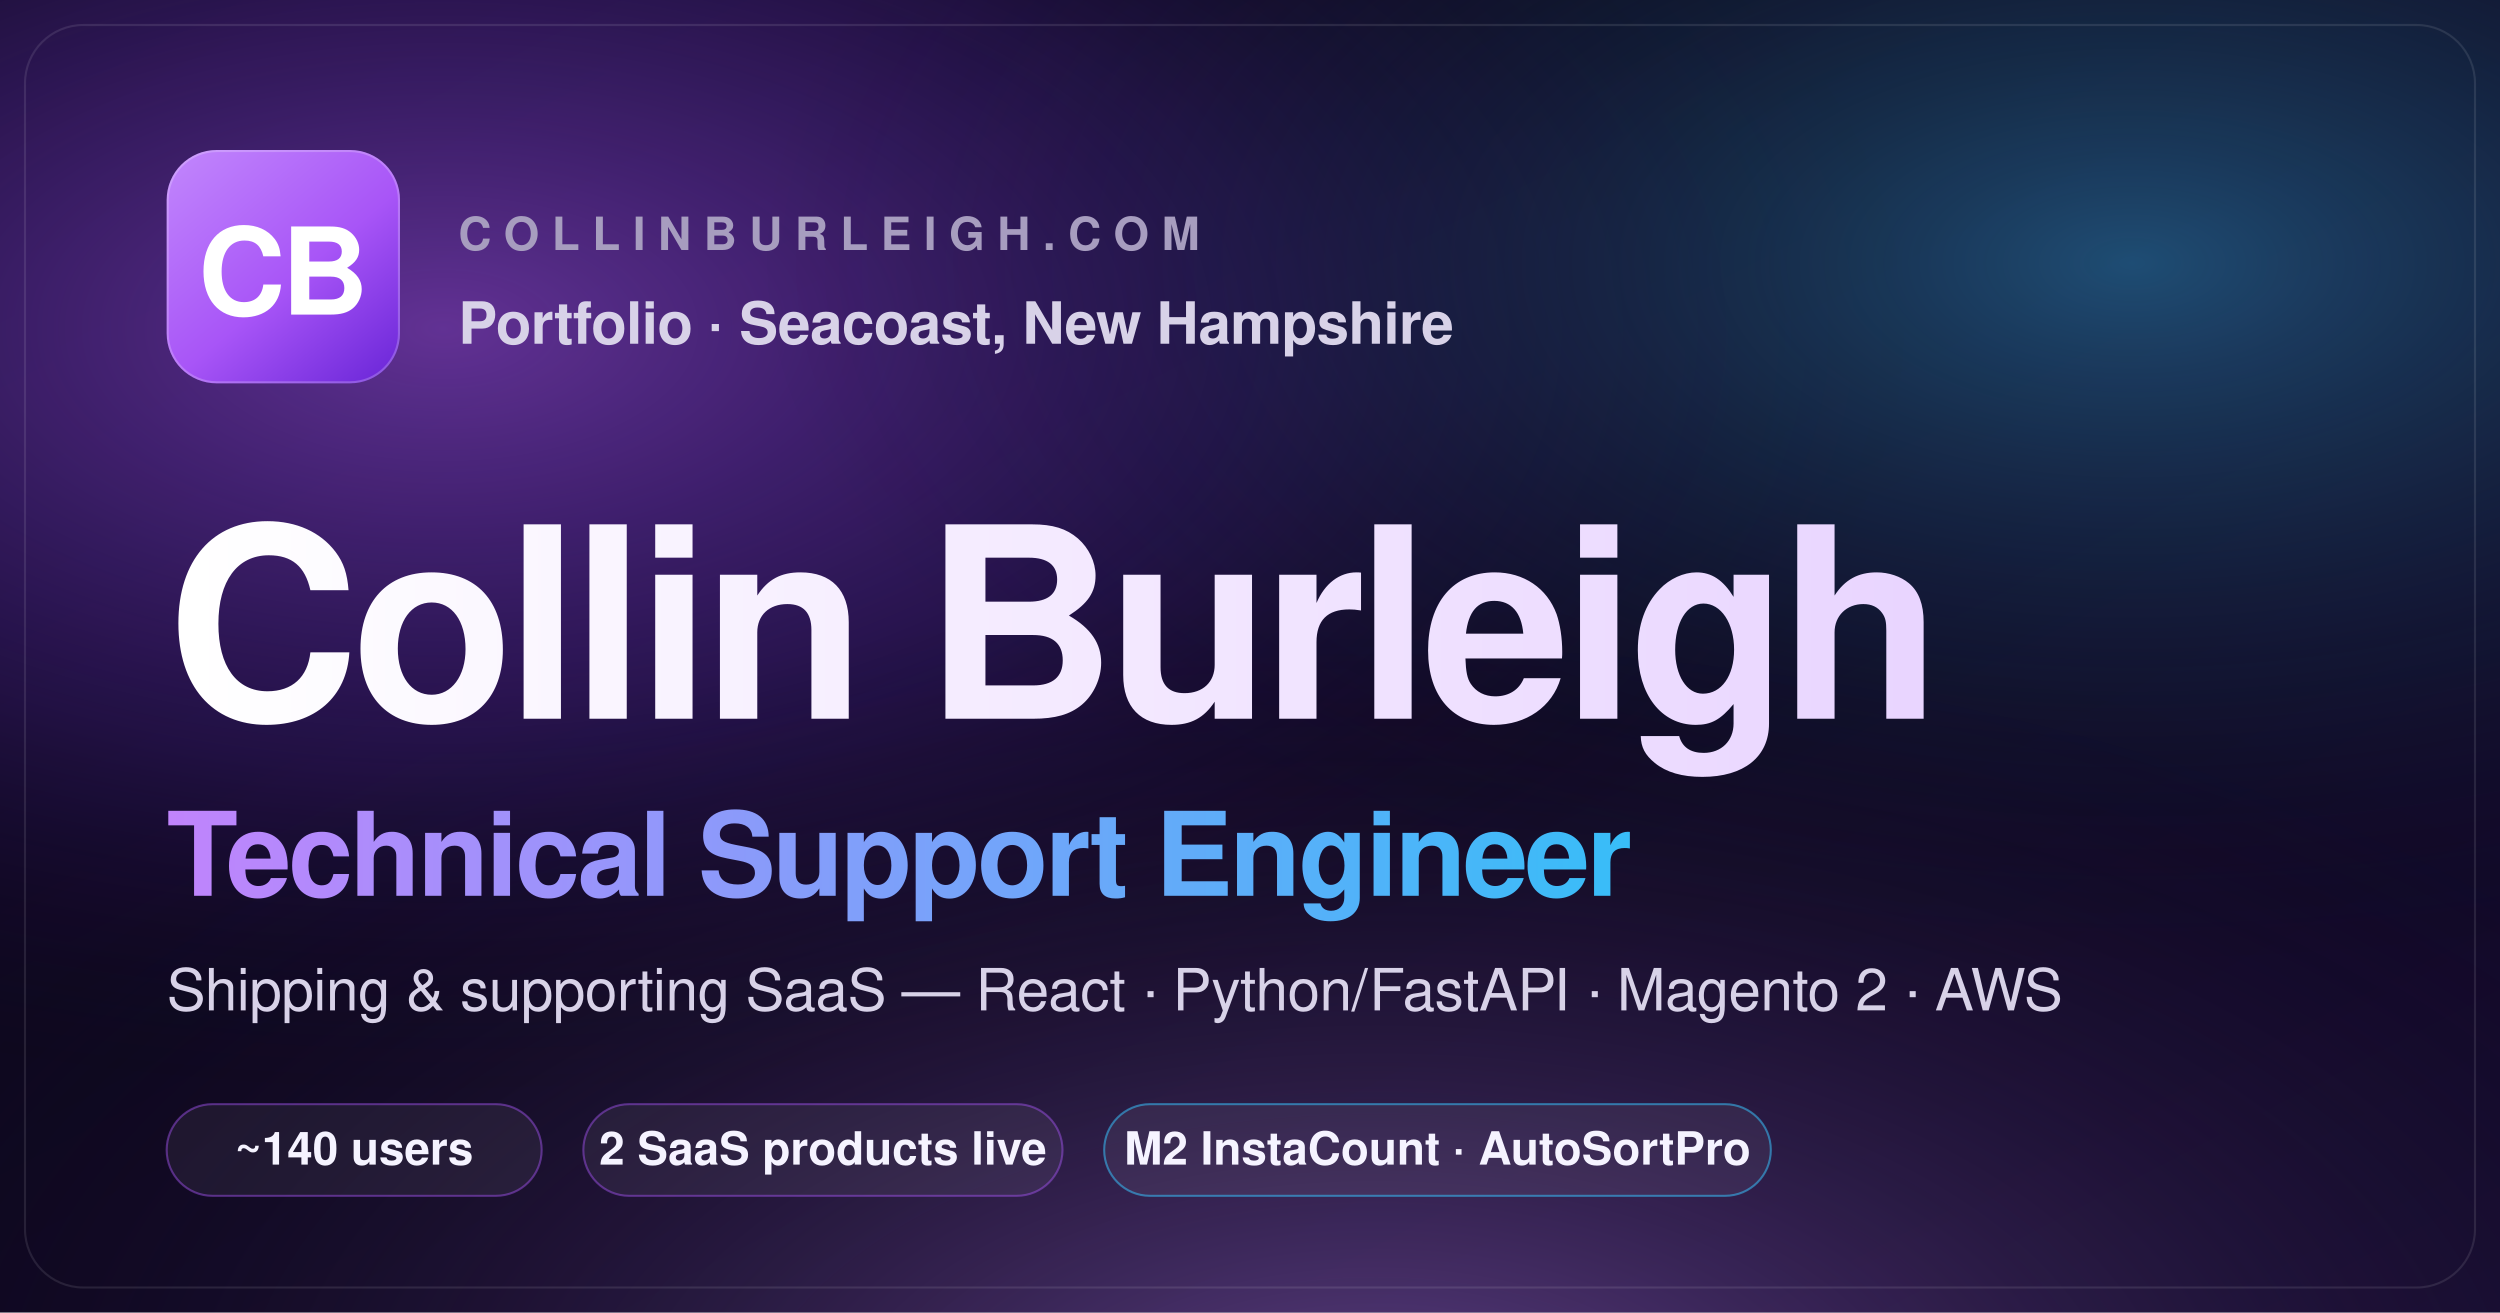
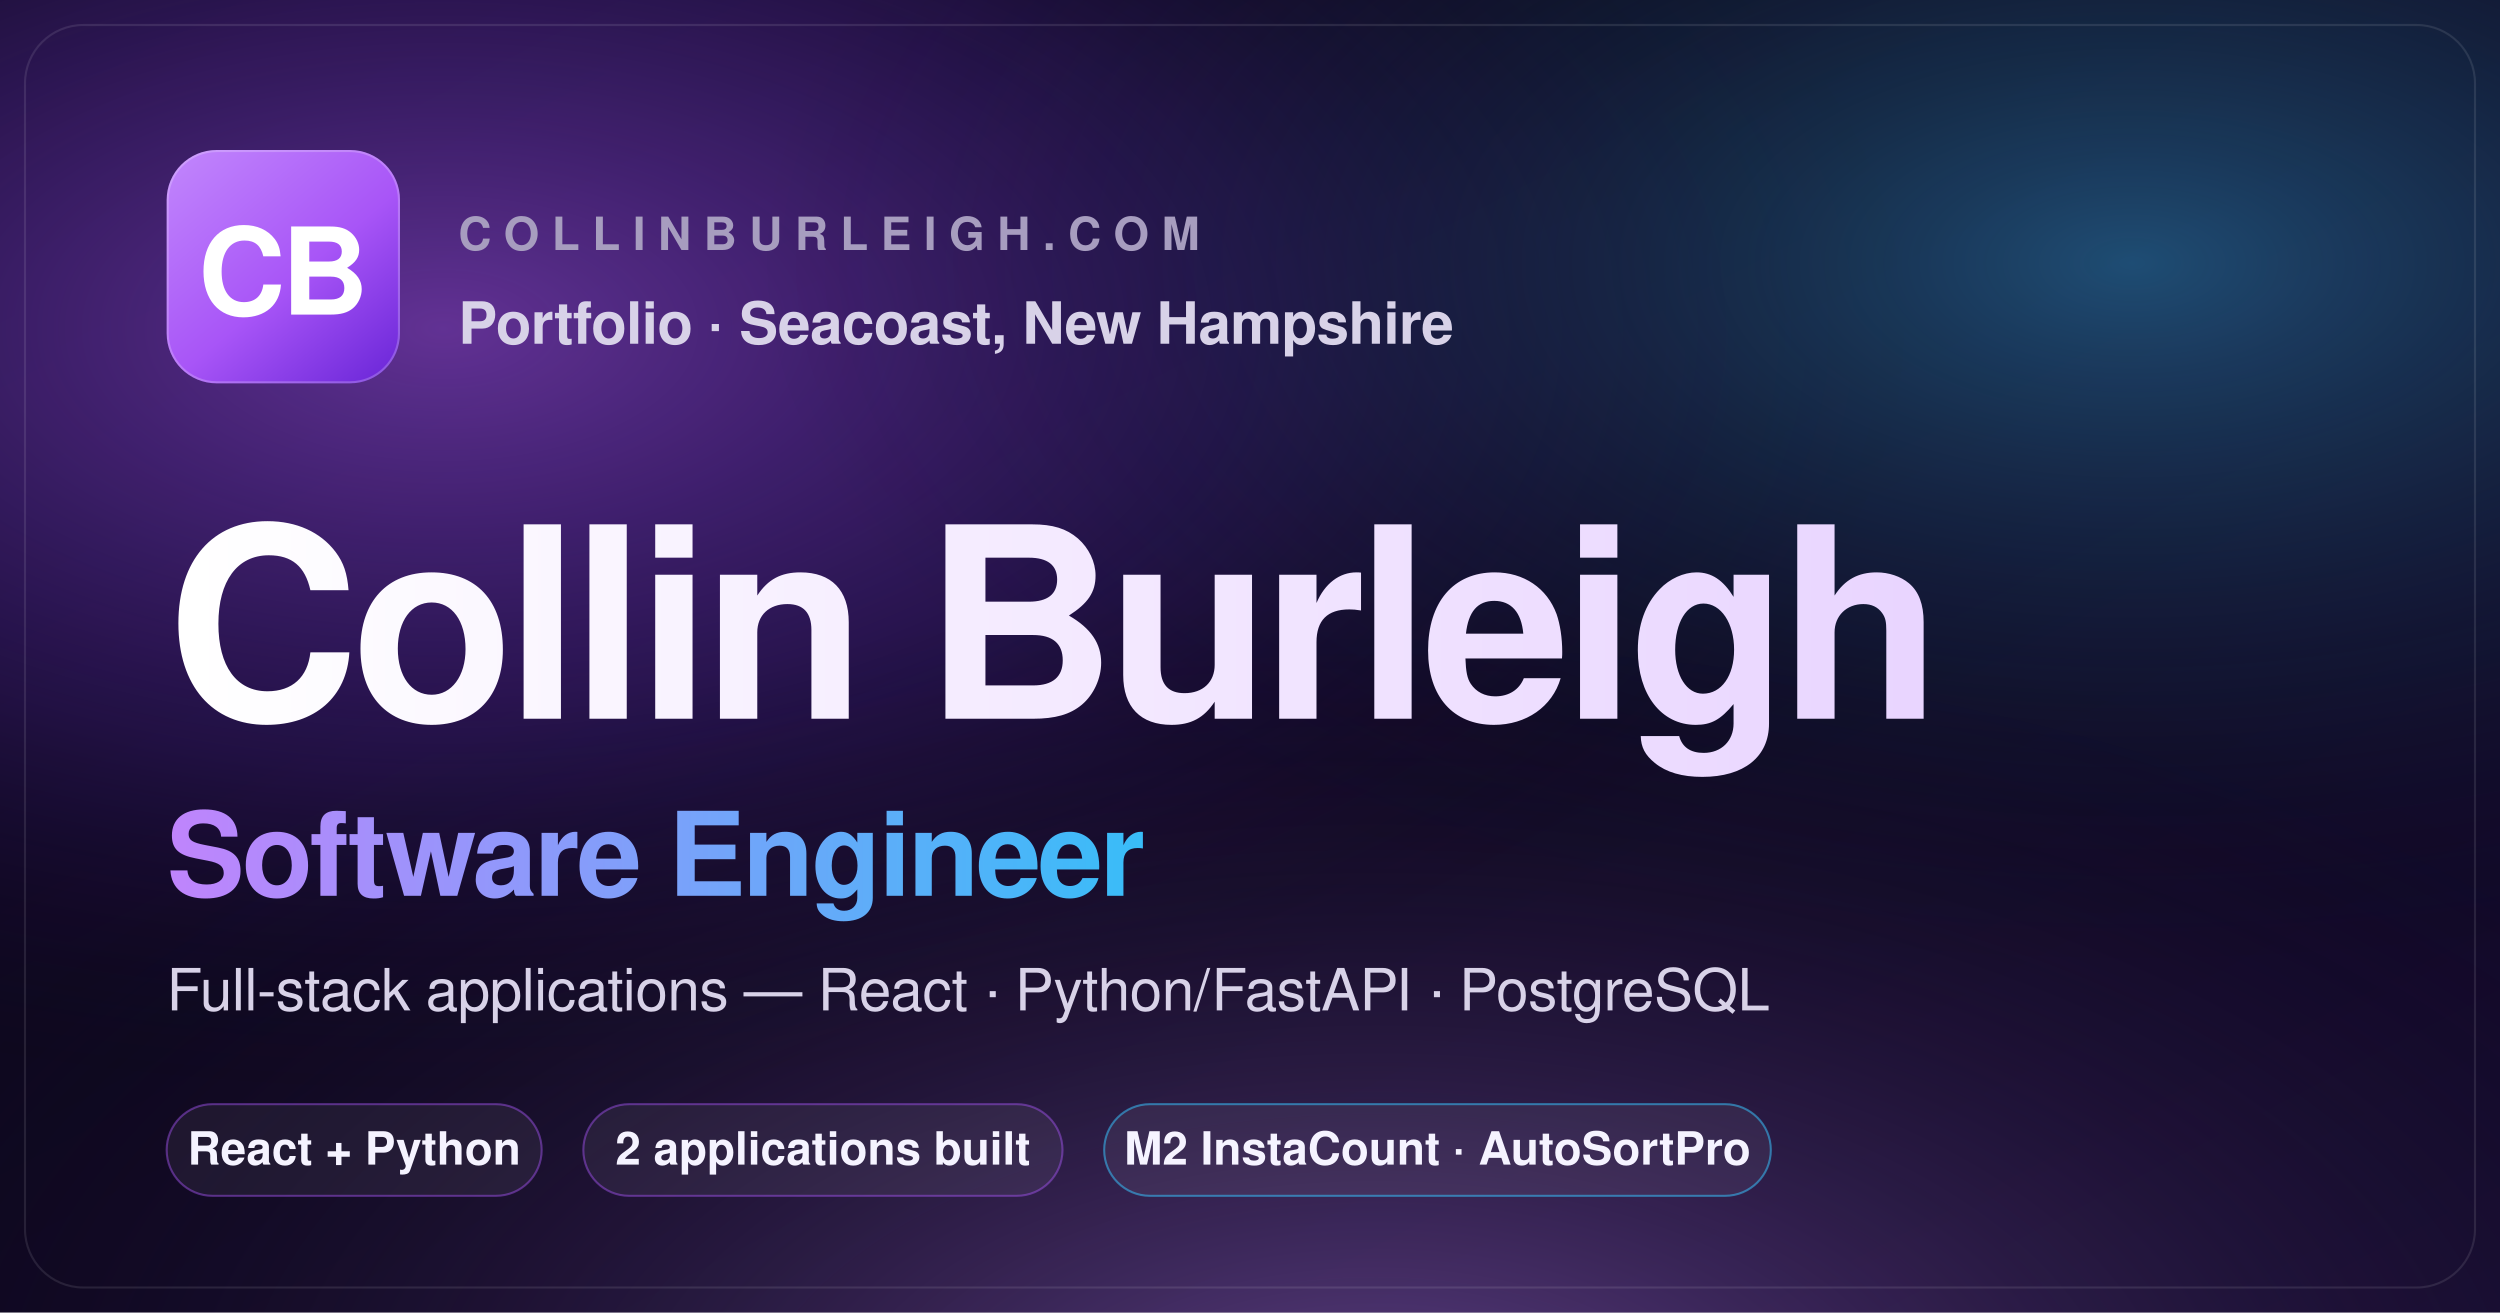
<svg xmlns="http://www.w3.org/2000/svg" viewBox="0 0 1200 630" width="1200" height="630">
  <defs>
    <linearGradient id="bg" x1="0%" y1="0%" x2="100%" y2="100%">
      <stop offset="0%" stop-color="#0a0616" />
      <stop offset="100%" stop-color="#140a2e" />
    </linearGradient>
    <radialGradient id="blob1" cx="18%" cy="25%" r="60%">
      <stop offset="0%" stop-color="#a855f7" stop-opacity="0.55" />
      <stop offset="55%" stop-color="#7c3aed" stop-opacity="0.18" />
      <stop offset="100%" stop-color="#000000" stop-opacity="0" />
    </radialGradient>
    <radialGradient id="blob2" cx="85%" cy="20%" r="55%">
      <stop offset="0%" stop-color="#38bdf8" stop-opacity="0.38" />
      <stop offset="100%" stop-color="#000000" stop-opacity="0" />
    </radialGradient>
    <radialGradient id="blob3" cx="55%" cy="110%" r="65%">
      <stop offset="0%" stop-color="#c084fc" stop-opacity="0.45" />
      <stop offset="100%" stop-color="#000000" stop-opacity="0" />
    </radialGradient>
    <linearGradient id="title" x1="0%" y1="0%" x2="100%" y2="0%">
      <stop offset="0%" stop-color="#ffffff" />
      <stop offset="100%" stop-color="#e9d5ff" />
    </linearGradient>
    <linearGradient id="accent" x1="0%" y1="0%" x2="100%" y2="0%">
      <stop offset="0%" stop-color="#c084fc" />
      <stop offset="100%" stop-color="#38bdf8" />
    </linearGradient>
    <linearGradient id="cb-mark" x1="8%" y1="0%" x2="92%" y2="100%">
      <stop offset="0%" stop-color="#c084fc" />
      <stop offset="55%" stop-color="#a855f7" />
      <stop offset="100%" stop-color="#6d28d9" />
    </linearGradient>
  </defs>
  <rect width="1200" height="630" fill="url(#bg)" />
  <rect width="1200" height="630" fill="url(#blob1)" />
  <rect width="1200" height="630" fill="url(#blob2)" />
  <rect width="1200" height="630" fill="url(#blob3)" />
  <rect x="12" y="12" width="1176" height="606" rx="28" ry="28" fill="none" stroke="#ffffff" stroke-opacity="0.10" stroke-width="1" />
  <g transform="translate(80, 72)">
    <rect width="112" height="112" rx="24" ry="24" fill="url(#cb-mark)" />
    <rect x="0.5" y="0.5" width="111" height="111" rx="23.5" ry="23.5" fill="none" stroke="#ffffff" stroke-opacity="0.22" stroke-width="1" />
    <text x="56" y="79" text-anchor="middle" font-family="'Helvetica Neue', Helvetica, Arial, sans-serif" font-size="58" font-weight="900" fill="#ffffff" letter-spacing="-2">CB</text>
  </g>
  <text x="220" y="120" font-family="'Helvetica Neue', Helvetica, Arial, sans-serif" font-size="22" font-weight="700" fill="#a79dbf" letter-spacing="6">
    COLLINBURLEIGH.COM
  </text>
  <text x="220" y="165" font-family="'Helvetica Neue', Helvetica, Arial, sans-serif" font-size="28" font-weight="600" fill="#d8d2e8" letter-spacing="-0.3">
    Portfolio · Seacoast, New Hampshire
  </text>
  <text x="80" y="345" font-family="'Helvetica Neue', Helvetica, Arial, sans-serif" font-size="128" font-weight="800" fill="url(#title)" letter-spacing="-4">
    Collin Burleigh
  </text>
  <text x="80" y="430" font-family="'Helvetica Neue', Helvetica, Arial, sans-serif" font-size="56" font-weight="700" fill="url(#accent)" letter-spacing="-1.5">
-     Technical Support Engineer
+     Software Engineer
  </text>
  <text x="80" y="485" font-family="'Helvetica Neue', Helvetica, Arial, sans-serif" font-size="28" font-weight="500" fill="#d8d2e8" letter-spacing="-0.2">
-     Shipping &amp; supporting SaaS — React · Python/FastAPI · Magento 2 · AWS
+     Full-stack applications — React · Python/FastAPI · PostgreSQL
  </text>
  <g transform="translate(80, 530)" font-family="'Helvetica Neue', Helvetica, Arial, sans-serif" font-size="22" font-weight="600" fill="#f5f3ff">
    <g transform="translate(0, 0)">
      <rect width="180" height="44" rx="22" ry="22" fill="rgba(255,255,255,0.06)" stroke="#a855f7" stroke-opacity="0.45" />
-       <text x="90" y="29" text-anchor="middle">~140 users</text>
+       <text x="90" y="29" text-anchor="middle">React + Python</text>
    </g>
    <g transform="translate(200, 0)">
      <rect width="230" height="44" rx="22" ry="22" fill="rgba(255,255,255,0.06)" stroke="#a855f7" stroke-opacity="0.45" />
-       <text x="115" y="29" text-anchor="middle">2 SaaS products live</text>
+       <text x="115" y="29" text-anchor="middle">2 applications built</text>
    </g>
    <g transform="translate(450, 0)">
      <rect width="320" height="44" rx="22" ry="22" fill="rgba(255,255,255,0.06)" stroke="#38bdf8" stroke-opacity="0.55" />
      <text x="160" y="29" text-anchor="middle">M2 InstaCount · AutoSortPro</text>
    </g>
  </g>
</svg>
